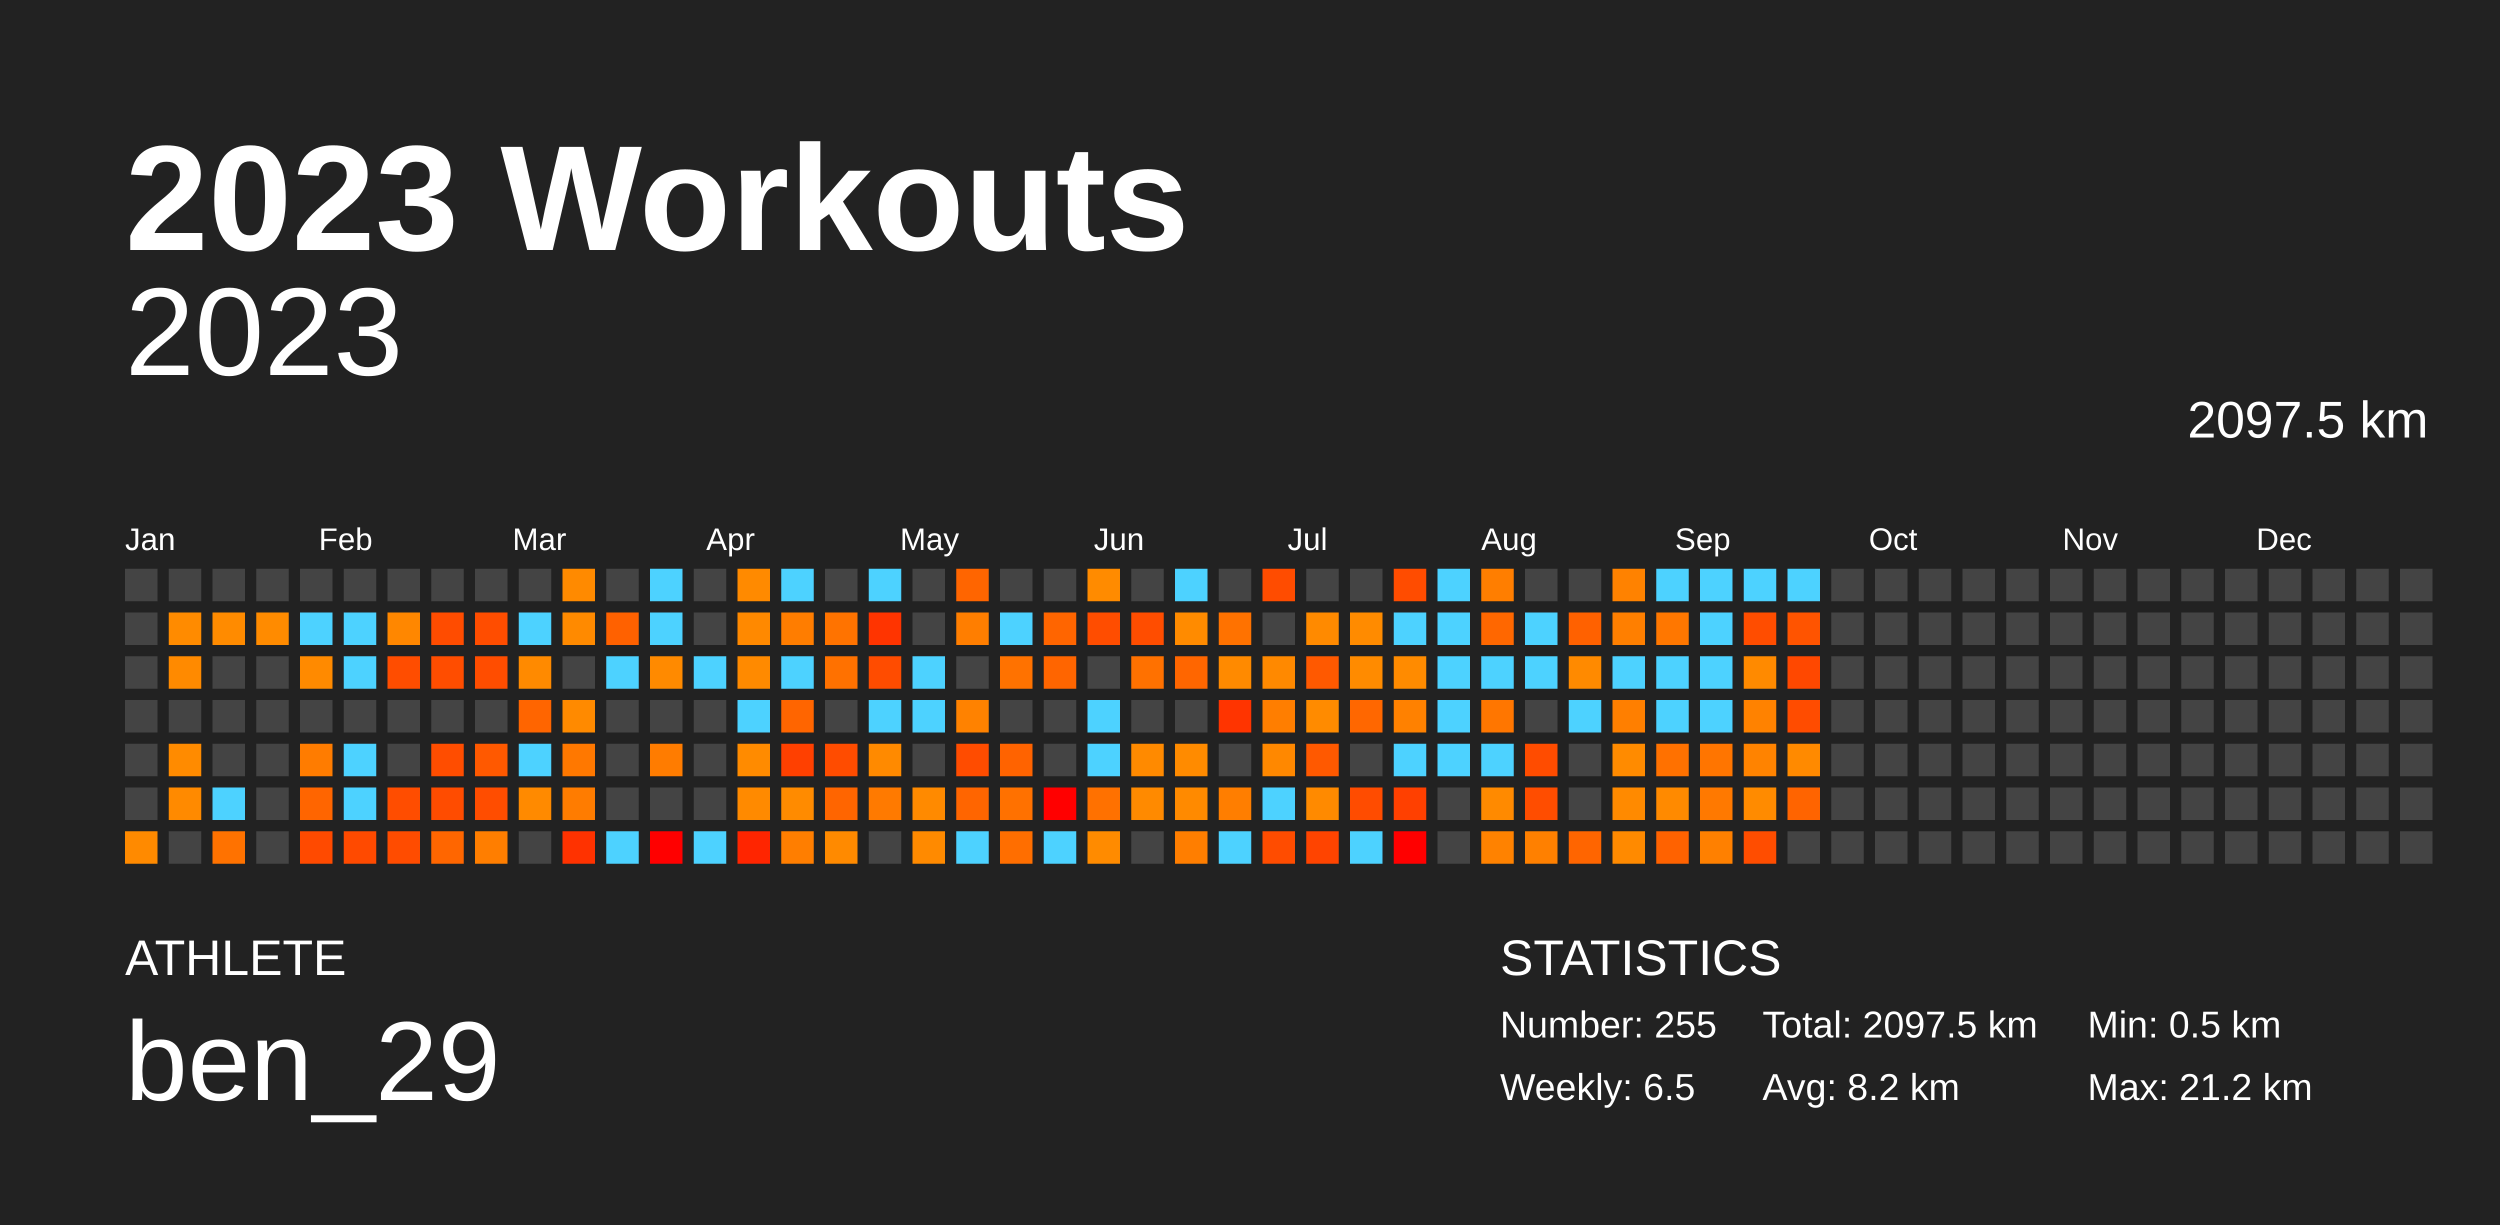
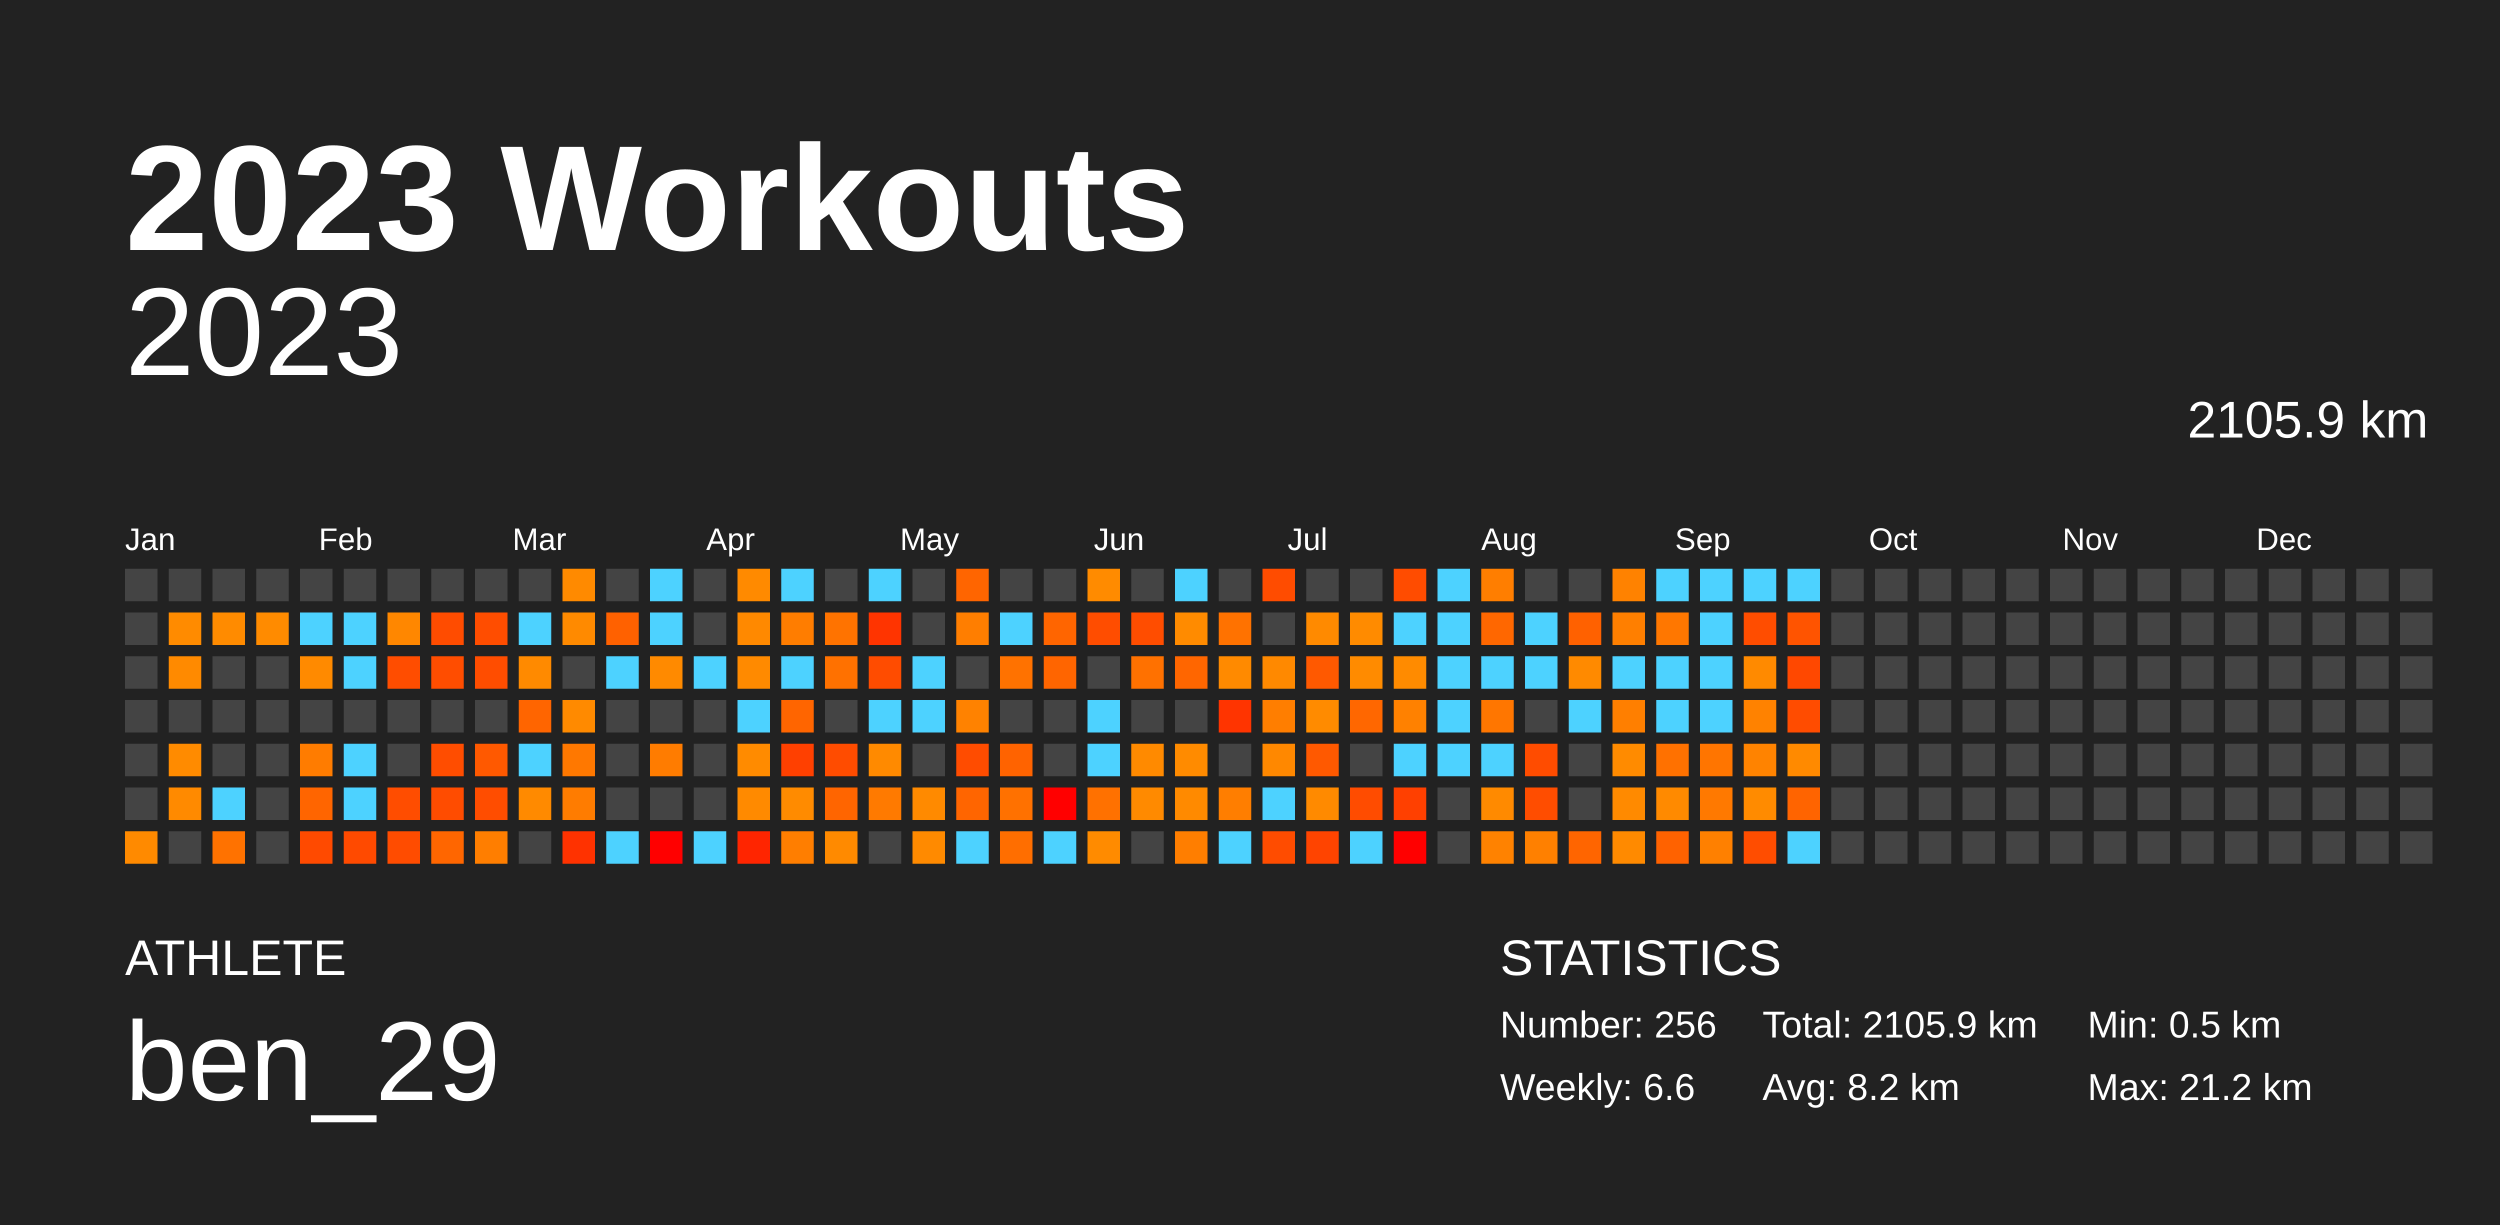
<svg xmlns="http://www.w3.org/2000/svg" baseProfile="full" height="98mm" version="1.1" viewBox="0,0,200,98" width="200mm">
  <defs />
  <rect fill="#222222" height="98" width="200" x="0" y="0" />
  <text fill="#FFFFFF" style="font-size:12px; font-family:Arial; font-weight:bold;" x="10" y="20">2023 Workouts</text>
  <text fill="#FFFFFF" style="font-size:4px; font-family:Arial" x="10" y="78">ATHLETE</text>
  <text fill="#FFFFFF" style="font-size:9px; font-family:Arial" x="10" y="88">ben_29</text>
  <text fill="#FFFFFF" style="font-size:4px; font-family:Arial" x="120" y="78">STATISTICS</text>
-   <text fill="#FFFFFF" style="font-size:3px; font-family:Arial" x="120" y="83">Number: 255</text>
-   <text fill="#FFFFFF" style="font-size:3px; font-family:Arial" x="120" y="88">Weekly: 6.5</text>
-   <text fill="#FFFFFF" style="font-size:3px; font-family:Arial" x="141" y="83">Total: 2097.5 km</text>
+   <text fill="#FFFFFF" style="font-size:3px; font-family:Arial" x="120" y="83">Number: 256</text>
+   <text fill="#FFFFFF" style="font-size:3px; font-family:Arial" x="120" y="88">Weekly: 6.6</text>
+   <text fill="#FFFFFF" style="font-size:3px; font-family:Arial" x="141" y="83">Total: 2105.9 km</text>
  <text fill="#FFFFFF" style="font-size:3px; font-family:Arial" x="141" y="88">Avg: 8.2 km</text>
  <text fill="#FFFFFF" style="font-size:3px; font-family:Arial" x="167" y="83">Min: 0.5 km</text>
  <text fill="#FFFFFF" style="font-size:3px; font-family:Arial" x="167" y="88">Max: 21.2 km</text>
  <text alignment-baseline="hanging" fill="#FFFFFF" style="font-size:10.0px; font-family:Arial;" x="10" y="30">2023</text>
-   <text alignment-baseline="hanging" fill="#FFFFFF" style="font-size:4.125px; font-family:Arial;" x="175" y="35">2097.5 km</text>
+   <text alignment-baseline="hanging" fill="#FFFFFF" style="font-size:4.125px; font-family:Arial;" x="175" y="35">2105.9 km</text>
  <text fill="#FFFFFF" style="font-size:2.5px; font-family:Arial" x="10.0" y="44">Jan</text>
  <text fill="#FFFFFF" style="font-size:2.5px; font-family:Arial" x="25.5" y="44">Feb</text>
  <text fill="#FFFFFF" style="font-size:2.5px; font-family:Arial" x="41.0" y="44">Mar</text>
  <text fill="#FFFFFF" style="font-size:2.5px; font-family:Arial" x="56.5" y="44">Apr</text>
  <text fill="#FFFFFF" style="font-size:2.5px; font-family:Arial" x="72.0" y="44">May</text>
  <text fill="#FFFFFF" style="font-size:2.5px; font-family:Arial" x="87.5" y="44">Jun</text>
  <text fill="#FFFFFF" style="font-size:2.5px; font-family:Arial" x="103.0" y="44">Jul</text>
  <text fill="#FFFFFF" style="font-size:2.5px; font-family:Arial" x="118.5" y="44">Aug</text>
  <text fill="#FFFFFF" style="font-size:2.5px; font-family:Arial" x="134.0" y="44">Sep</text>
  <text fill="#FFFFFF" style="font-size:2.5px; font-family:Arial" x="149.5" y="44">Oct</text>
  <text fill="#FFFFFF" style="font-size:2.5px; font-family:Arial" x="165.0" y="44">Nov</text>
  <text fill="#FFFFFF" style="font-size:2.5px; font-family:Arial" x="180.5" y="44">Dec</text>
  <rect fill="#444444" height="2.6" width="2.6" x="10.0" y="45.5" />
  <rect fill="#444444" height="2.6" width="2.6" x="10.0" y="49.0" />
  <rect fill="#444444" height="2.6" width="2.6" x="10.0" y="52.5" />
  <rect fill="#444444" height="2.6" width="2.6" x="10.0" y="56.0" />
  <rect fill="#444444" height="2.6" width="2.6" x="10.0" y="59.5" />
  <rect fill="#444444" height="2.6" width="2.6" x="10.0" y="63.0" />
  <rect fill="#ff8a00" height="2.6" width="2.6" x="10.0" y="66.5" />
  <rect fill="#444444" height="2.6" width="2.6" x="13.5" y="45.5" />
  <rect fill="#ff8b00" height="2.6" width="2.6" x="13.5" y="49.0" />
  <rect fill="#ff8a00" height="2.6" width="2.6" x="13.5" y="52.5" />
  <rect fill="#444444" height="2.6" width="2.6" x="13.5" y="56.0" />
  <rect fill="#ff8b00" height="2.6" width="2.6" x="13.5" y="59.5" />
  <rect fill="#ff8a00" height="2.6" width="2.6" x="13.5" y="63.0" />
  <rect fill="#444444" height="2.6" width="2.6" x="13.5" y="66.5" />
  <rect fill="#444444" height="2.6" width="2.6" x="17.0" y="45.5" />
  <rect fill="#ff8b00" height="2.6" width="2.6" x="17.0" y="49.0" />
  <rect fill="#444444" height="2.6" width="2.6" x="17.0" y="52.5" />
  <rect fill="#444444" height="2.6" width="2.6" x="17.0" y="56.0" />
  <rect fill="#444444" height="2.6" width="2.6" x="17.0" y="59.5" />
  <rect fill="#4dd2ff" height="2.6" width="2.6" x="17.0" y="63.0" />
  <rect fill="#ff7200" height="2.6" width="2.6" x="17.0" y="66.5" />
  <rect fill="#444444" height="2.6" width="2.6" x="20.5" y="45.5" />
  <rect fill="#ff8b00" height="2.6" width="2.6" x="20.5" y="49.0" />
  <rect fill="#444444" height="2.6" width="2.6" x="20.5" y="52.5" />
  <rect fill="#444444" height="2.6" width="2.6" x="20.5" y="56.0" />
  <rect fill="#444444" height="2.6" width="2.6" x="20.5" y="59.5" />
  <rect fill="#444444" height="2.6" width="2.6" x="20.5" y="63.0" />
  <rect fill="#444444" height="2.6" width="2.6" x="20.5" y="66.5" />
  <rect fill="#444444" height="2.6" width="2.6" x="24.0" y="45.5" />
  <rect fill="#4dd2ff" height="2.6" width="2.6" x="24.0" y="49.0" />
  <rect fill="#ff8a00" height="2.6" width="2.6" x="24.0" y="52.5" />
  <rect fill="#444444" height="2.6" width="2.6" x="24.0" y="56.0" />
  <rect fill="#ff7c00" height="2.6" width="2.6" x="24.0" y="59.5" />
  <rect fill="#ff6500" height="2.6" width="2.6" x="24.0" y="63.0" />
  <rect fill="#ff4a00" height="2.6" width="2.6" x="24.0" y="66.5" />
  <rect fill="#444444" height="2.6" width="2.6" x="27.5" y="45.5" />
  <rect fill="#4dd2ff" height="2.6" width="2.6" x="27.5" y="49.0" />
  <rect fill="#4dd2ff" height="2.6" width="2.6" x="27.5" y="52.5" />
  <rect fill="#444444" height="2.6" width="2.6" x="27.5" y="56.0" />
  <rect fill="#4dd2ff" height="2.6" width="2.6" x="27.5" y="59.5" />
  <rect fill="#4dd2ff" height="2.6" width="2.6" x="27.5" y="63.0" />
  <rect fill="#ff4a00" height="2.6" width="2.6" x="27.5" y="66.5" />
  <rect fill="#444444" height="2.6" width="2.6" x="31.0" y="45.5" />
  <rect fill="#ff8700" height="2.6" width="2.6" x="31.0" y="49.0" />
  <rect fill="#ff4d00" height="2.6" width="2.6" x="31.0" y="52.5" />
  <rect fill="#444444" height="2.6" width="2.6" x="31.0" y="56.0" />
  <rect fill="#444444" height="2.6" width="2.6" x="31.0" y="59.5" />
  <rect fill="#ff4d00" height="2.6" width="2.6" x="31.0" y="63.0" />
  <rect fill="#ff4c00" height="2.6" width="2.6" x="31.0" y="66.5" />
  <rect fill="#444444" height="2.6" width="2.6" x="34.5" y="45.5" />
  <rect fill="#ff4c00" height="2.6" width="2.6" x="34.5" y="49.0" />
  <rect fill="#ff4d00" height="2.6" width="2.6" x="34.5" y="52.5" />
  <rect fill="#444444" height="2.6" width="2.6" x="34.5" y="56.0" />
  <rect fill="#ff4d00" height="2.6" width="2.6" x="34.5" y="59.5" />
  <rect fill="#ff4c00" height="2.6" width="2.6" x="34.5" y="63.0" />
  <rect fill="#ff6600" height="2.6" width="2.6" x="34.5" y="66.5" />
  <rect fill="#444444" height="2.6" width="2.6" x="38.0" y="45.5" />
  <rect fill="#ff4d00" height="2.6" width="2.6" x="38.0" y="49.0" />
  <rect fill="#ff4d00" height="2.6" width="2.6" x="38.0" y="52.5" />
  <rect fill="#444444" height="2.6" width="2.6" x="38.0" y="56.0" />
  <rect fill="#ff5900" height="2.6" width="2.6" x="38.0" y="59.5" />
  <rect fill="#ff4d00" height="2.6" width="2.6" x="38.0" y="63.0" />
  <rect fill="#ff7e00" height="2.6" width="2.6" x="38.0" y="66.5" />
  <rect fill="#444444" height="2.6" width="2.6" x="41.5" y="45.5" />
  <rect fill="#4dd2ff" height="2.6" width="2.6" x="41.5" y="49.0" />
  <rect fill="#ff8a00" height="2.6" width="2.6" x="41.5" y="52.5" />
  <rect fill="#ff6500" height="2.6" width="2.6" x="41.5" y="56.0" />
  <rect fill="#4dd2ff" height="2.6" width="2.6" x="41.5" y="59.5" />
  <rect fill="#ff8a00" height="2.6" width="2.6" x="41.5" y="63.0" />
  <rect fill="#444444" height="2.6" width="2.6" x="41.5" y="66.5" />
  <rect fill="#ff8a00" height="2.6" width="2.6" x="45.0" y="45.5" />
  <rect fill="#ff8a00" height="2.6" width="2.6" x="45.0" y="49.0" />
  <rect fill="#444444" height="2.6" width="2.6" x="45.0" y="52.5" />
  <rect fill="#ff8a00" height="2.6" width="2.6" x="45.0" y="56.0" />
  <rect fill="#ff7800" height="2.6" width="2.6" x="45.0" y="59.5" />
  <rect fill="#ff7c00" height="2.6" width="2.6" x="45.0" y="63.0" />
  <rect fill="#ff3200" height="2.6" width="2.6" x="45.0" y="66.5" />
  <rect fill="#444444" height="2.6" width="2.6" x="48.5" y="45.5" />
  <rect fill="#ff6100" height="2.6" width="2.6" x="48.5" y="49.0" />
  <rect fill="#4dd2ff" height="2.6" width="2.6" x="48.5" y="52.5" />
  <rect fill="#444444" height="2.6" width="2.6" x="48.5" y="56.0" />
  <rect fill="#444444" height="2.6" width="2.6" x="48.5" y="59.5" />
  <rect fill="#444444" height="2.6" width="2.6" x="48.5" y="63.0" />
  <rect fill="#4dd2ff" height="2.6" width="2.6" x="48.5" y="66.5" />
  <rect fill="#4dd2ff" height="2.6" width="2.6" x="52.0" y="45.5" />
  <rect fill="#4dd2ff" height="2.6" width="2.6" x="52.0" y="49.0" />
  <rect fill="#ff8a00" height="2.6" width="2.6" x="52.0" y="52.5" />
  <rect fill="#444444" height="2.6" width="2.6" x="52.0" y="56.0" />
  <rect fill="#ff7c00" height="2.6" width="2.6" x="52.0" y="59.5" />
  <rect fill="#444444" height="2.6" width="2.6" x="52.0" y="63.0" />
  <rect fill="red" height="2.6" width="2.6" x="52.0" y="66.5" />
  <rect fill="#444444" height="2.6" width="2.6" x="55.5" y="45.5" />
  <rect fill="#444444" height="2.6" width="2.6" x="55.5" y="49.0" />
  <rect fill="#4dd2ff" height="2.6" width="2.6" x="55.5" y="52.5" />
  <rect fill="#444444" height="2.6" width="2.6" x="55.5" y="56.0" />
  <rect fill="#444444" height="2.6" width="2.6" x="55.5" y="59.5" />
  <rect fill="#444444" height="2.6" width="2.6" x="55.5" y="63.0" />
  <rect fill="#4dd2ff" height="2.6" width="2.6" x="55.5" y="66.5" />
  <rect fill="#ff8a00" height="2.6" width="2.6" x="59.0" y="45.5" />
  <rect fill="#ff8900" height="2.6" width="2.6" x="59.0" y="49.0" />
  <rect fill="#ff8a00" height="2.6" width="2.6" x="59.0" y="52.5" />
  <rect fill="#4dd2ff" height="2.6" width="2.6" x="59.0" y="56.0" />
  <rect fill="#ff8b00" height="2.6" width="2.6" x="59.0" y="59.5" />
  <rect fill="#ff8a00" height="2.6" width="2.6" x="59.0" y="63.0" />
  <rect fill="#ff2500" height="2.6" width="2.6" x="59.0" y="66.5" />
  <rect fill="#4dd2ff" height="2.6" width="2.6" x="62.5" y="45.5" />
  <rect fill="#ff7d00" height="2.6" width="2.6" x="62.5" y="49.0" />
  <rect fill="#4dd2ff" height="2.6" width="2.6" x="62.5" y="52.5" />
  <rect fill="#ff6500" height="2.6" width="2.6" x="62.5" y="56.0" />
  <rect fill="#ff4000" height="2.6" width="2.6" x="62.5" y="59.5" />
  <rect fill="#ff8b00" height="2.6" width="2.6" x="62.5" y="63.0" />
  <rect fill="#ff7e00" height="2.6" width="2.6" x="62.5" y="66.5" />
  <rect fill="#444444" height="2.6" width="2.6" x="66.0" y="45.5" />
  <rect fill="#ff7300" height="2.6" width="2.6" x="66.0" y="49.0" />
  <rect fill="#ff7100" height="2.6" width="2.6" x="66.0" y="52.5" />
  <rect fill="#444444" height="2.6" width="2.6" x="66.0" y="56.0" />
  <rect fill="#ff4c00" height="2.6" width="2.6" x="66.0" y="59.5" />
  <rect fill="#ff6500" height="2.6" width="2.6" x="66.0" y="63.0" />
  <rect fill="#ff8a00" height="2.6" width="2.6" x="66.0" y="66.5" />
  <rect fill="#4dd2ff" height="2.6" width="2.6" x="69.5" y="45.5" />
  <rect fill="#ff3400" height="2.6" width="2.6" x="69.5" y="49.0" />
  <rect fill="#ff4c00" height="2.6" width="2.6" x="69.5" y="52.5" />
  <rect fill="#4dd2ff" height="2.6" width="2.6" x="69.5" y="56.0" />
  <rect fill="#ff8a00" height="2.6" width="2.6" x="69.5" y="59.5" />
  <rect fill="#ff7a00" height="2.6" width="2.6" x="69.5" y="63.0" />
  <rect fill="#444444" height="2.6" width="2.6" x="69.5" y="66.5" />
  <rect fill="#444444" height="2.6" width="2.6" x="73.0" y="45.5" />
  <rect fill="#444444" height="2.6" width="2.6" x="73.0" y="49.0" />
  <rect fill="#4dd2ff" height="2.6" width="2.6" x="73.0" y="52.5" />
  <rect fill="#4dd2ff" height="2.6" width="2.6" x="73.0" y="56.0" />
  <rect fill="#444444" height="2.6" width="2.6" x="73.0" y="59.5" />
  <rect fill="#ff8a00" height="2.6" width="2.6" x="73.0" y="63.0" />
  <rect fill="#ff8a00" height="2.6" width="2.6" x="73.0" y="66.5" />
  <rect fill="#ff6500" height="2.6" width="2.6" x="76.5" y="45.5" />
  <rect fill="#ff7e00" height="2.6" width="2.6" x="76.5" y="49.0" />
  <rect fill="#444444" height="2.6" width="2.6" x="76.5" y="52.5" />
  <rect fill="#ff8200" height="2.6" width="2.6" x="76.5" y="56.0" />
  <rect fill="#ff4c00" height="2.6" width="2.6" x="76.5" y="59.5" />
  <rect fill="#ff6500" height="2.6" width="2.6" x="76.5" y="63.0" />
  <rect fill="#4dd2ff" height="2.6" width="2.6" x="76.5" y="66.5" />
  <rect fill="#444444" height="2.6" width="2.6" x="80.0" y="45.5" />
  <rect fill="#4dd2ff" height="2.6" width="2.6" x="80.0" y="49.0" />
  <rect fill="#ff7200" height="2.6" width="2.6" x="80.0" y="52.5" />
  <rect fill="#444444" height="2.6" width="2.6" x="80.0" y="56.0" />
  <rect fill="#ff6300" height="2.6" width="2.6" x="80.0" y="59.5" />
  <rect fill="#ff7100" height="2.6" width="2.6" x="80.0" y="63.0" />
  <rect fill="#ff6e00" height="2.6" width="2.6" x="80.0" y="66.5" />
  <rect fill="#444444" height="2.6" width="2.6" x="83.5" y="45.5" />
  <rect fill="#ff6500" height="2.6" width="2.6" x="83.5" y="49.0" />
  <rect fill="#ff6500" height="2.6" width="2.6" x="83.5" y="52.5" />
  <rect fill="#444444" height="2.6" width="2.6" x="83.5" y="56.0" />
  <rect fill="#444444" height="2.6" width="2.6" x="83.5" y="59.5" />
  <rect fill="red" height="2.6" width="2.6" x="83.5" y="63.0" />
  <rect fill="#4dd2ff" height="2.6" width="2.6" x="83.5" y="66.5" />
  <rect fill="#ff8b00" height="2.6" width="2.6" x="87.0" y="45.5" />
  <rect fill="#ff4d00" height="2.6" width="2.6" x="87.0" y="49.0" />
  <rect fill="#444444" height="2.6" width="2.6" x="87.0" y="52.5" />
  <rect fill="#4dd2ff" height="2.6" width="2.6" x="87.0" y="56.0" />
  <rect fill="#4dd2ff" height="2.6" width="2.6" x="87.0" y="59.5" />
  <rect fill="#ff7100" height="2.6" width="2.6" x="87.0" y="63.0" />
  <rect fill="#ff8b00" height="2.6" width="2.6" x="87.0" y="66.5" />
  <rect fill="#444444" height="2.6" width="2.6" x="90.5" y="45.5" />
  <rect fill="#ff4d00" height="2.6" width="2.6" x="90.5" y="49.0" />
  <rect fill="#ff7100" height="2.6" width="2.6" x="90.5" y="52.5" />
  <rect fill="#444444" height="2.6" width="2.6" x="90.5" y="56.0" />
  <rect fill="#ff8a00" height="2.6" width="2.6" x="90.5" y="59.5" />
  <rect fill="#ff8a00" height="2.6" width="2.6" x="90.5" y="63.0" />
  <rect fill="#444444" height="2.6" width="2.6" x="90.5" y="66.5" />
  <rect fill="#4dd2ff" height="2.6" width="2.6" x="94.0" y="45.5" />
  <rect fill="#ff8b00" height="2.6" width="2.6" x="94.0" y="49.0" />
  <rect fill="#ff6600" height="2.6" width="2.6" x="94.0" y="52.5" />
  <rect fill="#444444" height="2.6" width="2.6" x="94.0" y="56.0" />
  <rect fill="#ff8b00" height="2.6" width="2.6" x="94.0" y="59.5" />
  <rect fill="#ff8a00" height="2.6" width="2.6" x="94.0" y="63.0" />
  <rect fill="#ff7e00" height="2.6" width="2.6" x="94.0" y="66.5" />
  <rect fill="#444444" height="2.6" width="2.6" x="97.5" y="45.5" />
  <rect fill="#ff7200" height="2.6" width="2.6" x="97.5" y="49.0" />
  <rect fill="#ff8a00" height="2.6" width="2.6" x="97.5" y="52.5" />
  <rect fill="#ff3400" height="2.6" width="2.6" x="97.5" y="56.0" />
  <rect fill="#444444" height="2.6" width="2.6" x="97.5" y="59.5" />
  <rect fill="#ff7e00" height="2.6" width="2.6" x="97.5" y="63.0" />
  <rect fill="#4dd2ff" height="2.6" width="2.6" x="97.5" y="66.5" />
  <rect fill="#ff4c00" height="2.6" width="2.6" x="101.0" y="45.5" />
  <rect fill="#444444" height="2.6" width="2.6" x="101.0" y="49.0" />
  <rect fill="#ff8900" height="2.6" width="2.6" x="101.0" y="52.5" />
  <rect fill="#ff7e00" height="2.6" width="2.6" x="101.0" y="56.0" />
  <rect fill="#ff8800" height="2.6" width="2.6" x="101.0" y="59.5" />
  <rect fill="#4dd2ff" height="2.6" width="2.6" x="101.0" y="63.0" />
  <rect fill="#ff4c00" height="2.6" width="2.6" x="101.0" y="66.5" />
  <rect fill="#444444" height="2.6" width="2.6" x="104.5" y="45.5" />
  <rect fill="#ff8a00" height="2.6" width="2.6" x="104.5" y="49.0" />
  <rect fill="#ff5900" height="2.6" width="2.6" x="104.5" y="52.5" />
  <rect fill="#ff8b00" height="2.6" width="2.6" x="104.5" y="56.0" />
  <rect fill="#ff5900" height="2.6" width="2.6" x="104.5" y="59.5" />
  <rect fill="#ff8a00" height="2.6" width="2.6" x="104.5" y="63.0" />
  <rect fill="#ff4400" height="2.6" width="2.6" x="104.5" y="66.5" />
  <rect fill="#444444" height="2.6" width="2.6" x="108.0" y="45.5" />
  <rect fill="#ff8b00" height="2.6" width="2.6" x="108.0" y="49.0" />
  <rect fill="#ff8b00" height="2.6" width="2.6" x="108.0" y="52.5" />
  <rect fill="#ff6700" height="2.6" width="2.6" x="108.0" y="56.0" />
  <rect fill="#444444" height="2.6" width="2.6" x="108.0" y="59.5" />
  <rect fill="#ff4c00" height="2.6" width="2.6" x="108.0" y="63.0" />
  <rect fill="#4dd2ff" height="2.6" width="2.6" x="108.0" y="66.5" />
  <rect fill="#ff4c00" height="2.6" width="2.6" x="111.5" y="45.5" />
  <rect fill="#4dd2ff" height="2.6" width="2.6" x="111.5" y="49.0" />
  <rect fill="#ff8b00" height="2.6" width="2.6" x="111.5" y="52.5" />
  <rect fill="#ff8100" height="2.6" width="2.6" x="111.5" y="56.0" />
  <rect fill="#4dd2ff" height="2.6" width="2.6" x="111.5" y="59.5" />
  <rect fill="#ff4000" height="2.6" width="2.6" x="111.5" y="63.0" />
  <rect fill="red" height="2.6" width="2.6" x="111.5" y="66.5" />
  <rect fill="#4dd2ff" height="2.6" width="2.6" x="115.0" y="45.5" />
  <rect fill="#4dd2ff" height="2.6" width="2.6" x="115.0" y="49.0" />
  <rect fill="#4dd2ff" height="2.6" width="2.6" x="115.0" y="52.5" />
  <rect fill="#4dd2ff" height="2.6" width="2.6" x="115.0" y="56.0" />
  <rect fill="#4dd2ff" height="2.6" width="2.6" x="115.0" y="59.5" />
  <rect fill="#444444" height="2.6" width="2.6" x="115.0" y="63.0" />
  <rect fill="#444444" height="2.6" width="2.6" x="115.0" y="66.5" />
  <rect fill="#ff7e00" height="2.6" width="2.6" x="118.5" y="45.5" />
  <rect fill="#ff6700" height="2.6" width="2.6" x="118.5" y="49.0" />
  <rect fill="#4dd2ff" height="2.6" width="2.6" x="118.5" y="52.5" />
  <rect fill="#ff7600" height="2.6" width="2.6" x="118.5" y="56.0" />
  <rect fill="#4dd2ff" height="2.6" width="2.6" x="118.5" y="59.5" />
  <rect fill="#ff8a00" height="2.6" width="2.6" x="118.5" y="63.0" />
  <rect fill="#ff8200" height="2.6" width="2.6" x="118.5" y="66.5" />
  <rect fill="#444444" height="2.6" width="2.6" x="122.0" y="45.5" />
  <rect fill="#4dd2ff" height="2.6" width="2.6" x="122.0" y="49.0" />
  <rect fill="#4dd2ff" height="2.6" width="2.6" x="122.0" y="52.5" />
  <rect fill="#444444" height="2.6" width="2.6" x="122.0" y="56.0" />
  <rect fill="#ff4c00" height="2.6" width="2.6" x="122.0" y="59.5" />
  <rect fill="#ff4d00" height="2.6" width="2.6" x="122.0" y="63.0" />
  <rect fill="#ff8000" height="2.6" width="2.6" x="122.0" y="66.5" />
  <rect fill="#444444" height="2.6" width="2.6" x="125.5" y="45.5" />
  <rect fill="#ff6100" height="2.6" width="2.6" x="125.5" y="49.0" />
  <rect fill="#ff8a00" height="2.6" width="2.6" x="125.5" y="52.5" />
  <rect fill="#4dd2ff" height="2.6" width="2.6" x="125.5" y="56.0" />
  <rect fill="#444444" height="2.6" width="2.6" x="125.5" y="59.5" />
  <rect fill="#444444" height="2.6" width="2.6" x="125.5" y="63.0" />
  <rect fill="#ff6500" height="2.6" width="2.6" x="125.5" y="66.5" />
  <rect fill="#ff8200" height="2.6" width="2.6" x="129.0" y="45.5" />
  <rect fill="#ff7f00" height="2.6" width="2.6" x="129.0" y="49.0" />
  <rect fill="#4dd2ff" height="2.6" width="2.6" x="129.0" y="52.5" />
  <rect fill="#ff7f00" height="2.6" width="2.6" x="129.0" y="56.0" />
  <rect fill="#ff8b00" height="2.6" width="2.6" x="129.0" y="59.5" />
  <rect fill="#ff8a00" height="2.6" width="2.6" x="129.0" y="63.0" />
  <rect fill="#ff8a00" height="2.6" width="2.6" x="129.0" y="66.5" />
  <rect fill="#4dd2ff" height="2.6" width="2.6" x="132.5" y="45.5" />
  <rect fill="#ff7700" height="2.6" width="2.6" x="132.5" y="49.0" />
  <rect fill="#4dd2ff" height="2.6" width="2.6" x="132.5" y="52.5" />
  <rect fill="#4dd2ff" height="2.6" width="2.6" x="132.5" y="56.0" />
  <rect fill="#ff7100" height="2.6" width="2.6" x="132.5" y="59.5" />
  <rect fill="#ff8a00" height="2.6" width="2.6" x="132.5" y="63.0" />
  <rect fill="#ff6200" height="2.6" width="2.6" x="132.5" y="66.5" />
  <rect fill="#4dd2ff" height="2.6" width="2.6" x="136.0" y="45.5" />
  <rect fill="#4dd2ff" height="2.6" width="2.6" x="136.0" y="49.0" />
  <rect fill="#4dd2ff" height="2.6" width="2.6" x="136.0" y="52.5" />
  <rect fill="#4dd2ff" height="2.6" width="2.6" x="136.0" y="56.0" />
  <rect fill="#ff7500" height="2.6" width="2.6" x="136.0" y="59.5" />
  <rect fill="#ff7900" height="2.6" width="2.6" x="136.0" y="63.0" />
  <rect fill="#ff8000" height="2.6" width="2.6" x="136.0" y="66.5" />
  <rect fill="#4dd2ff" height="2.6" width="2.6" x="139.5" y="45.5" />
  <rect fill="#ff4d00" height="2.6" width="2.6" x="139.5" y="49.0" />
  <rect fill="#ff8a00" height="2.6" width="2.6" x="139.5" y="52.5" />
  <rect fill="#ff8200" height="2.6" width="2.6" x="139.5" y="56.0" />
  <rect fill="#ff8300" height="2.6" width="2.6" x="139.5" y="59.5" />
  <rect fill="#ff8b00" height="2.6" width="2.6" x="139.5" y="63.0" />
  <rect fill="#ff4d00" height="2.6" width="2.6" x="139.5" y="66.5" />
  <rect fill="#4dd2ff" height="2.6" width="2.6" x="143.0" y="45.5" />
  <rect fill="#ff5400" height="2.6" width="2.6" x="143.0" y="49.0" />
  <rect fill="#ff4800" height="2.6" width="2.6" x="143.0" y="52.5" />
  <rect fill="#ff4c00" height="2.6" width="2.6" x="143.0" y="56.0" />
  <rect fill="#ff8a00" height="2.6" width="2.6" x="143.0" y="59.5" />
  <rect fill="#ff6400" height="2.6" width="2.6" x="143.0" y="63.0" />
-   <rect fill="#444444" height="2.6" width="2.6" x="143.0" y="66.5" />
+   <rect fill="#4dd2ff" height="2.6" width="2.6" x="143.0" y="66.5" />
  <rect fill="#444444" height="2.6" width="2.6" x="146.5" y="45.5" />
  <rect fill="#444444" height="2.6" width="2.6" x="146.5" y="49.0" />
  <rect fill="#444444" height="2.6" width="2.6" x="146.5" y="52.5" />
  <rect fill="#444444" height="2.6" width="2.6" x="146.5" y="56.0" />
  <rect fill="#444444" height="2.6" width="2.6" x="146.5" y="59.5" />
  <rect fill="#444444" height="2.6" width="2.6" x="146.5" y="63.0" />
  <rect fill="#444444" height="2.6" width="2.6" x="146.5" y="66.5" />
  <rect fill="#444444" height="2.6" width="2.6" x="150.0" y="45.5" />
  <rect fill="#444444" height="2.6" width="2.6" x="150.0" y="49.0" />
  <rect fill="#444444" height="2.6" width="2.6" x="150.0" y="52.5" />
  <rect fill="#444444" height="2.6" width="2.6" x="150.0" y="56.0" />
  <rect fill="#444444" height="2.6" width="2.6" x="150.0" y="59.5" />
  <rect fill="#444444" height="2.6" width="2.6" x="150.0" y="63.0" />
  <rect fill="#444444" height="2.6" width="2.6" x="150.0" y="66.5" />
  <rect fill="#444444" height="2.6" width="2.6" x="153.5" y="45.5" />
  <rect fill="#444444" height="2.6" width="2.6" x="153.5" y="49.0" />
  <rect fill="#444444" height="2.6" width="2.6" x="153.5" y="52.5" />
  <rect fill="#444444" height="2.6" width="2.6" x="153.5" y="56.0" />
  <rect fill="#444444" height="2.6" width="2.6" x="153.5" y="59.5" />
  <rect fill="#444444" height="2.6" width="2.6" x="153.5" y="63.0" />
  <rect fill="#444444" height="2.6" width="2.6" x="153.5" y="66.5" />
  <rect fill="#444444" height="2.6" width="2.6" x="157.0" y="45.5" />
  <rect fill="#444444" height="2.6" width="2.6" x="157.0" y="49.0" />
  <rect fill="#444444" height="2.6" width="2.6" x="157.0" y="52.5" />
  <rect fill="#444444" height="2.6" width="2.6" x="157.0" y="56.0" />
  <rect fill="#444444" height="2.6" width="2.6" x="157.0" y="59.5" />
  <rect fill="#444444" height="2.6" width="2.6" x="157.0" y="63.0" />
  <rect fill="#444444" height="2.6" width="2.6" x="157.0" y="66.5" />
  <rect fill="#444444" height="2.6" width="2.6" x="160.5" y="45.5" />
  <rect fill="#444444" height="2.6" width="2.6" x="160.5" y="49.0" />
  <rect fill="#444444" height="2.6" width="2.6" x="160.5" y="52.5" />
  <rect fill="#444444" height="2.6" width="2.6" x="160.5" y="56.0" />
  <rect fill="#444444" height="2.6" width="2.6" x="160.5" y="59.5" />
  <rect fill="#444444" height="2.6" width="2.6" x="160.5" y="63.0" />
  <rect fill="#444444" height="2.6" width="2.6" x="160.5" y="66.5" />
  <rect fill="#444444" height="2.6" width="2.6" x="164.0" y="45.5" />
  <rect fill="#444444" height="2.6" width="2.6" x="164.0" y="49.0" />
  <rect fill="#444444" height="2.6" width="2.6" x="164.0" y="52.5" />
  <rect fill="#444444" height="2.6" width="2.6" x="164.0" y="56.0" />
  <rect fill="#444444" height="2.6" width="2.6" x="164.0" y="59.5" />
  <rect fill="#444444" height="2.6" width="2.6" x="164.0" y="63.0" />
  <rect fill="#444444" height="2.6" width="2.6" x="164.0" y="66.5" />
  <rect fill="#444444" height="2.6" width="2.6" x="167.5" y="45.5" />
  <rect fill="#444444" height="2.6" width="2.6" x="167.5" y="49.0" />
  <rect fill="#444444" height="2.6" width="2.6" x="167.5" y="52.5" />
  <rect fill="#444444" height="2.6" width="2.6" x="167.5" y="56.0" />
  <rect fill="#444444" height="2.6" width="2.6" x="167.5" y="59.5" />
  <rect fill="#444444" height="2.6" width="2.6" x="167.5" y="63.0" />
  <rect fill="#444444" height="2.6" width="2.6" x="167.5" y="66.5" />
  <rect fill="#444444" height="2.6" width="2.6" x="171.0" y="45.5" />
  <rect fill="#444444" height="2.6" width="2.6" x="171.0" y="49.0" />
  <rect fill="#444444" height="2.6" width="2.6" x="171.0" y="52.5" />
  <rect fill="#444444" height="2.6" width="2.6" x="171.0" y="56.0" />
  <rect fill="#444444" height="2.6" width="2.6" x="171.0" y="59.5" />
  <rect fill="#444444" height="2.6" width="2.6" x="171.0" y="63.0" />
  <rect fill="#444444" height="2.6" width="2.6" x="171.0" y="66.5" />
  <rect fill="#444444" height="2.6" width="2.6" x="174.5" y="45.5" />
  <rect fill="#444444" height="2.6" width="2.6" x="174.5" y="49.0" />
  <rect fill="#444444" height="2.6" width="2.6" x="174.5" y="52.5" />
  <rect fill="#444444" height="2.6" width="2.6" x="174.5" y="56.0" />
  <rect fill="#444444" height="2.6" width="2.6" x="174.5" y="59.5" />
  <rect fill="#444444" height="2.6" width="2.6" x="174.5" y="63.0" />
  <rect fill="#444444" height="2.6" width="2.6" x="174.5" y="66.5" />
  <rect fill="#444444" height="2.6" width="2.6" x="178.0" y="45.5" />
  <rect fill="#444444" height="2.6" width="2.6" x="178.0" y="49.0" />
  <rect fill="#444444" height="2.6" width="2.6" x="178.0" y="52.5" />
  <rect fill="#444444" height="2.6" width="2.6" x="178.0" y="56.0" />
  <rect fill="#444444" height="2.6" width="2.6" x="178.0" y="59.5" />
  <rect fill="#444444" height="2.6" width="2.6" x="178.0" y="63.0" />
  <rect fill="#444444" height="2.6" width="2.6" x="178.0" y="66.5" />
  <rect fill="#444444" height="2.6" width="2.6" x="181.5" y="45.5" />
  <rect fill="#444444" height="2.6" width="2.6" x="181.5" y="49.0" />
  <rect fill="#444444" height="2.6" width="2.6" x="181.5" y="52.5" />
  <rect fill="#444444" height="2.6" width="2.6" x="181.5" y="56.0" />
  <rect fill="#444444" height="2.6" width="2.6" x="181.5" y="59.5" />
  <rect fill="#444444" height="2.6" width="2.6" x="181.5" y="63.0" />
  <rect fill="#444444" height="2.6" width="2.6" x="181.5" y="66.5" />
  <rect fill="#444444" height="2.6" width="2.6" x="185.0" y="45.5" />
  <rect fill="#444444" height="2.6" width="2.6" x="185.0" y="49.0" />
  <rect fill="#444444" height="2.6" width="2.6" x="185.0" y="52.5" />
  <rect fill="#444444" height="2.6" width="2.6" x="185.0" y="56.0" />
  <rect fill="#444444" height="2.6" width="2.6" x="185.0" y="59.5" />
  <rect fill="#444444" height="2.6" width="2.6" x="185.0" y="63.0" />
  <rect fill="#444444" height="2.6" width="2.6" x="185.0" y="66.5" />
  <rect fill="#444444" height="2.6" width="2.6" x="188.5" y="45.5" />
  <rect fill="#444444" height="2.6" width="2.6" x="188.5" y="49.0" />
  <rect fill="#444444" height="2.6" width="2.6" x="188.5" y="52.5" />
  <rect fill="#444444" height="2.6" width="2.6" x="188.5" y="56.0" />
  <rect fill="#444444" height="2.6" width="2.6" x="188.5" y="59.5" />
  <rect fill="#444444" height="2.6" width="2.6" x="188.5" y="63.0" />
  <rect fill="#444444" height="2.6" width="2.6" x="188.5" y="66.5" />
  <rect fill="#444444" height="2.6" width="2.6" x="192.0" y="45.5" />
  <rect fill="#444444" height="2.6" width="2.6" x="192.0" y="49.0" />
  <rect fill="#444444" height="2.6" width="2.6" x="192.0" y="52.5" />
  <rect fill="#444444" height="2.6" width="2.6" x="192.0" y="56.0" />
  <rect fill="#444444" height="2.6" width="2.6" x="192.0" y="59.5" />
  <rect fill="#444444" height="2.6" width="2.6" x="192.0" y="63.0" />
  <rect fill="#444444" height="2.6" width="2.6" x="192.0" y="66.5" />
</svg>
